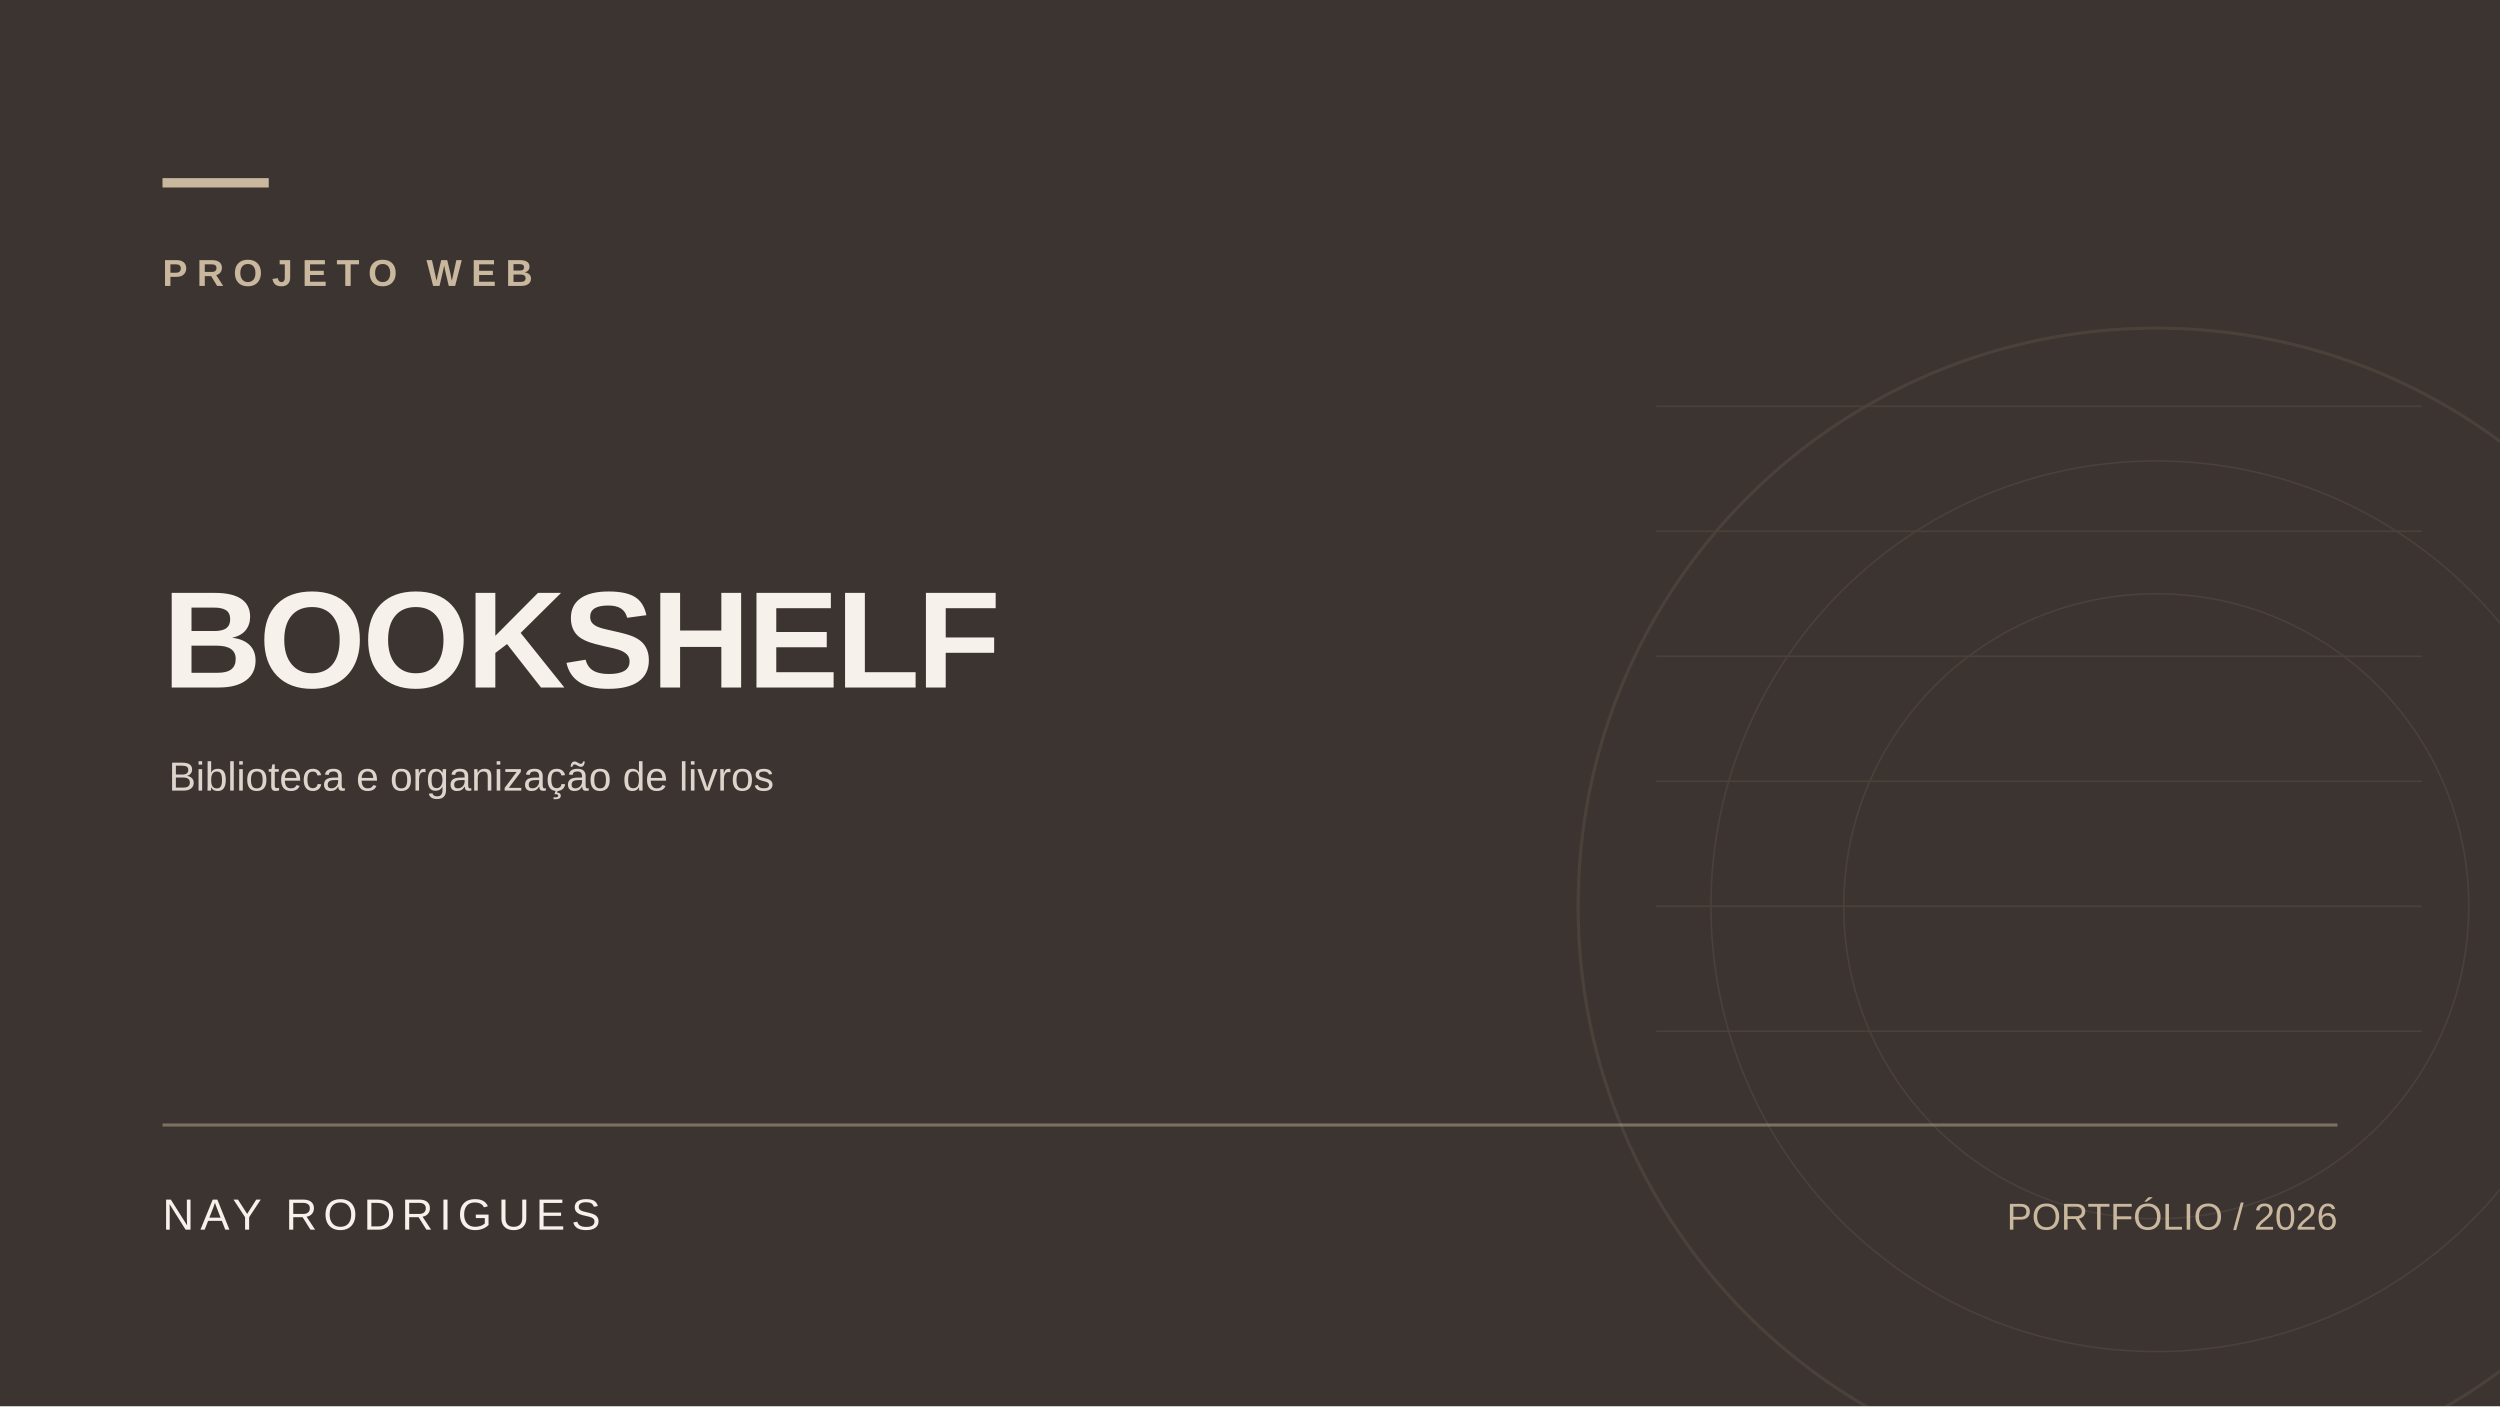
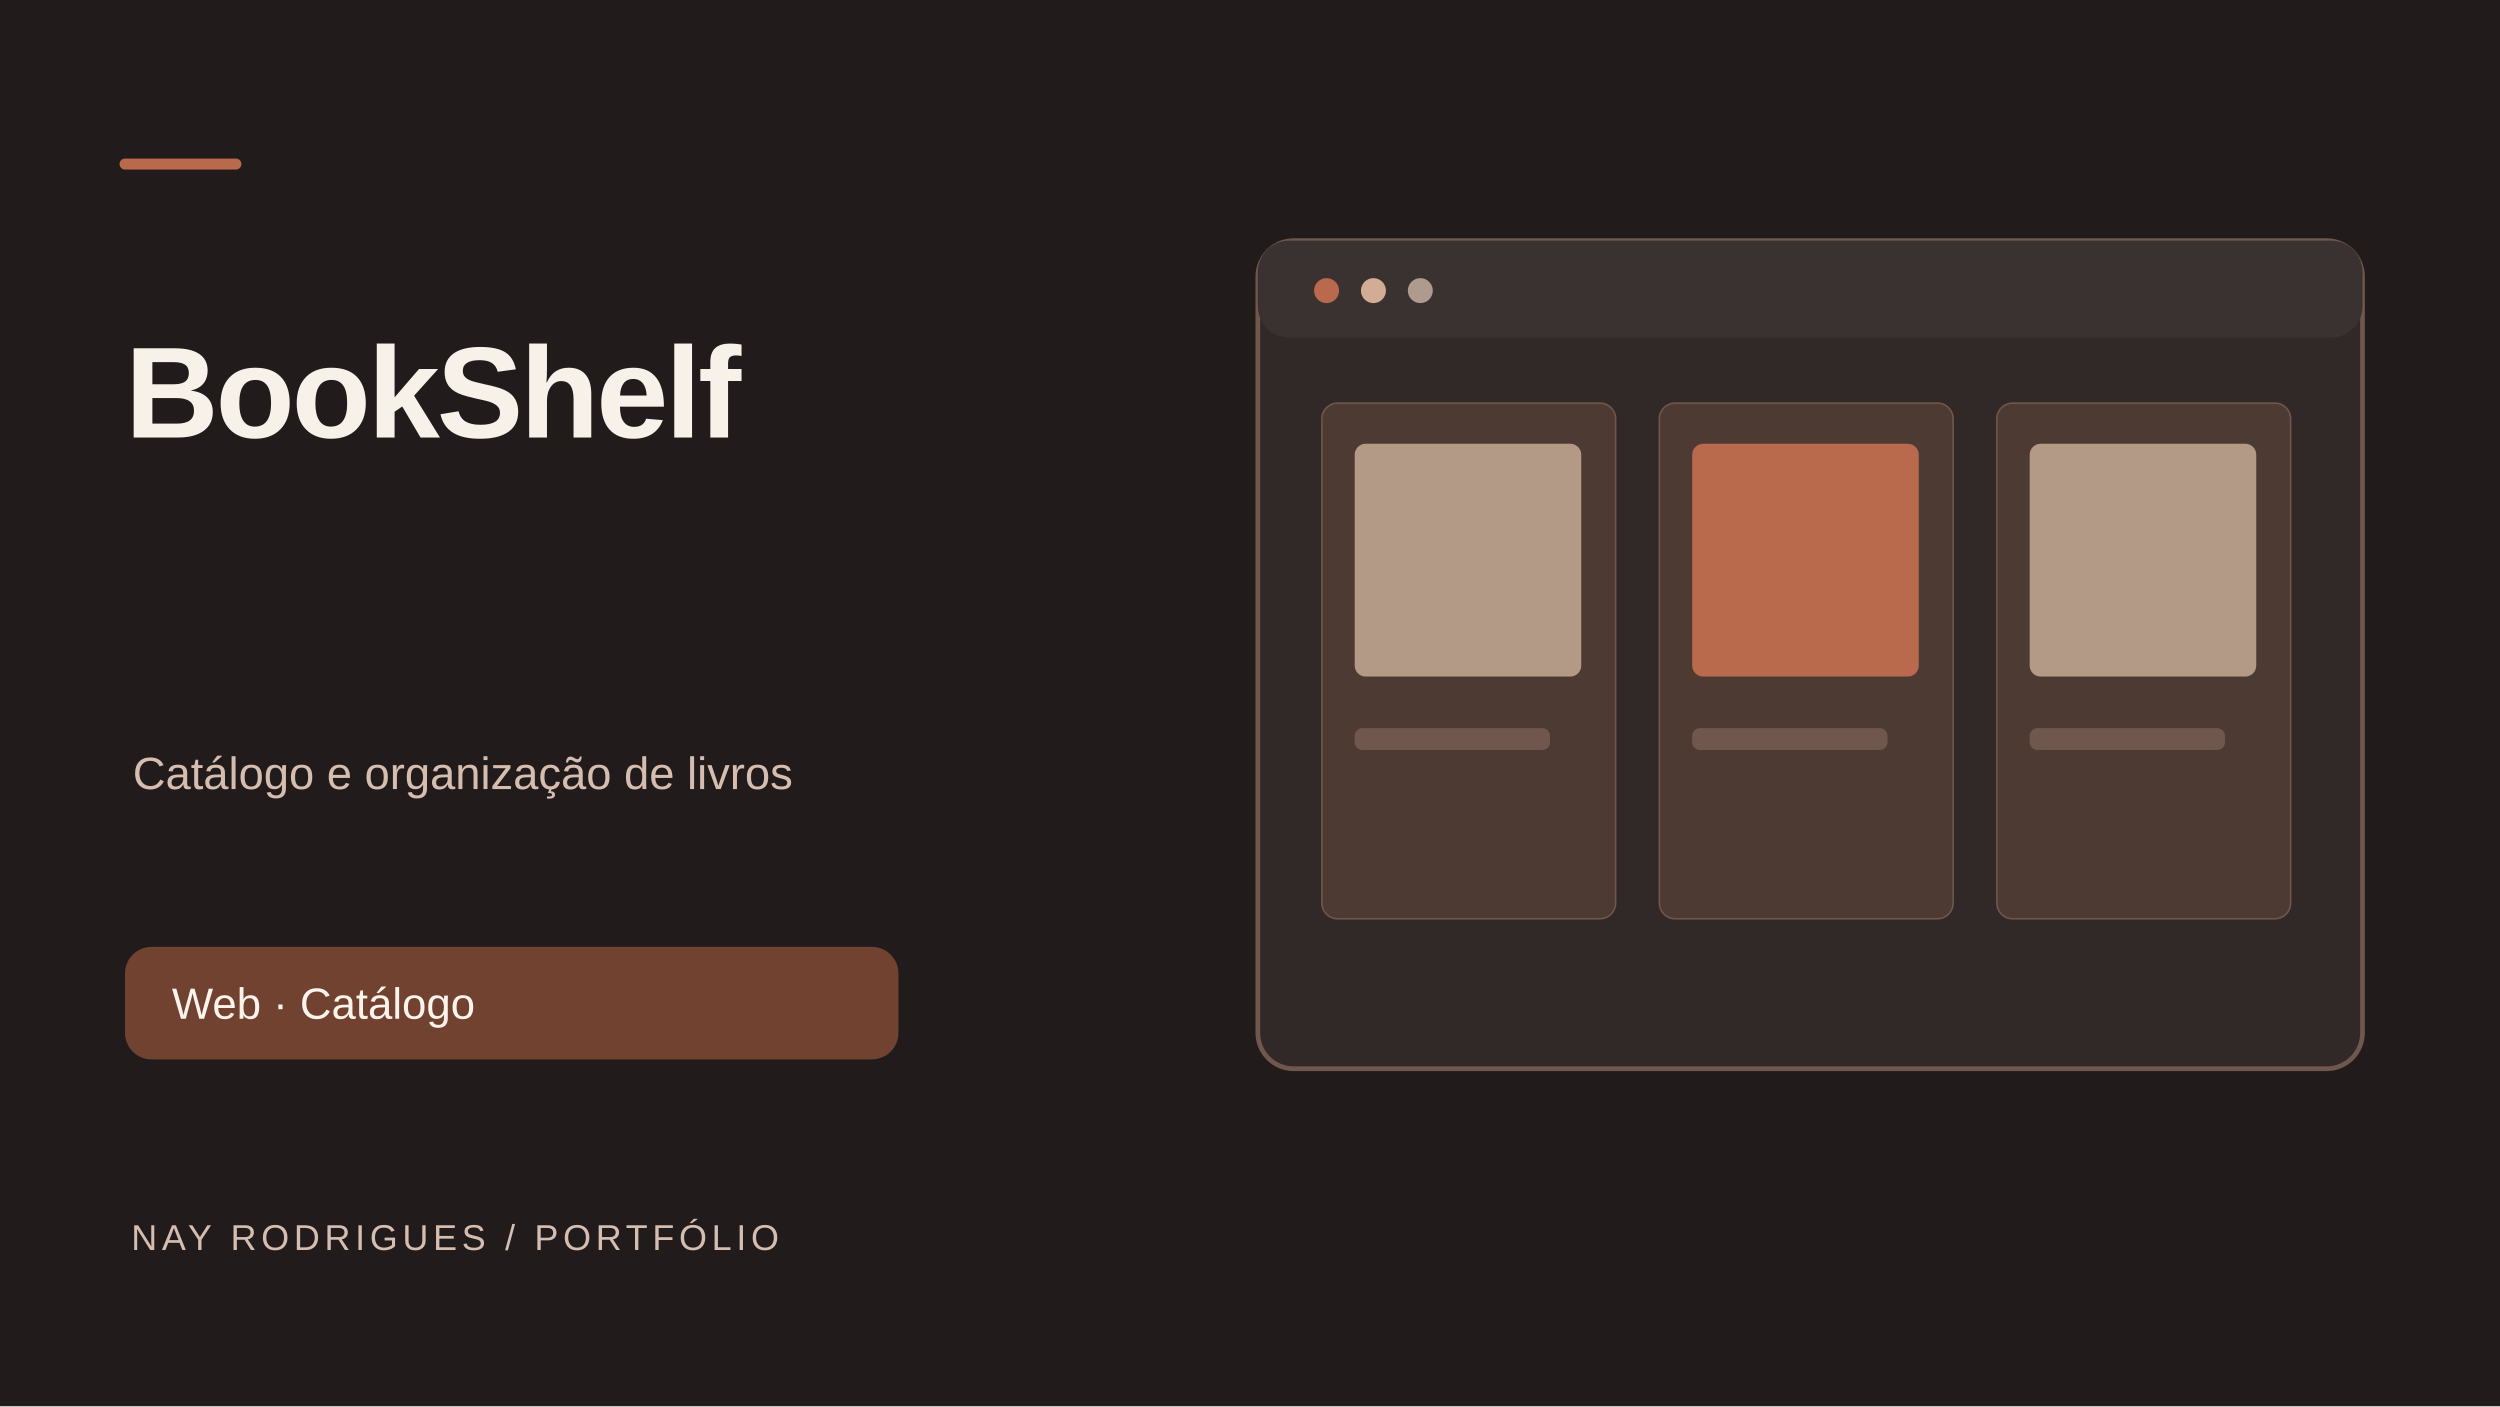
<svg xmlns="http://www.w3.org/2000/svg" width="1600" height="900" viewBox="0 0 1600 900">
-   <rect width="1600" height="900" fill="#3C3430" />
-   <g opacity=".1" stroke="#C9B79E" fill="none">
-     <circle cx="1380" cy="580" r="370" stroke-width="2" />
-     <circle cx="1380" cy="580" r="285" />
-     <circle cx="1380" cy="580" r="200" />
-     <path d="M1060 260 H1550 M1060 340 H1550 M1060 420 H1550 M1060 500 H1550 M1060 580 H1550 M1060 660 H1550" />
-   </g>
-   <rect x="104" y="114" width="68" height="6" fill="#C9B79E" />
-   <text x="104" y="183" fill="#C9B79E" font-family="Arial,Helvetica,sans-serif" font-size="24" font-weight="600" letter-spacing="6">PROJETO WEB</text>
-   <text x="104" y="440" fill="#F6F1EB" font-family="Arial,Helvetica,sans-serif" font-size="88" font-weight="700" letter-spacing="-2">BOOKSHELF</text>
-   <text x="108" y="506" fill="#DDD4CC" font-family="Arial,Helvetica,sans-serif" font-size="26">Biblioteca e organização de livros</text>
-   <path d="M104 720 H1496" stroke="#C9B79E" stroke-width="2" opacity=".45" />
-   <text x="104" y="787" fill="#F6F1EB" font-family="Arial,Helvetica,sans-serif" font-size="28" letter-spacing="4">NAY RODRIGUES</text>
-   <text x="1496" y="787" text-anchor="end" fill="#C9B79E" font-family="Arial,Helvetica,sans-serif" font-size="24">PORTFÓLIO / 2026</text>
+   <rect width="1600" height="900" fill="#211C1B" />
+   <path d="M80 105 H151" stroke="#B9694C" stroke-width="7" stroke-linecap="round" />
+   <text x="80" y="280" font-family="Arial,sans-serif" font-size="83" font-weight="700" letter-spacing="-2" fill="#F7F1EA">BookShelf</text>
+   <text x="85" y="505" font-family="Arial,sans-serif" font-size="29" fill="#D5BDB0">Catálogo e organização de livros</text>
+   <rect x="80" y="606" width="495" height="72" rx="17" fill="#724231" />
+   <text x="110" y="652" font-family="Arial,sans-serif" font-size="28" fill="#FFF4EB">Web · Catálogo</text>
+   <text x="84" y="800" font-size="23" letter-spacing="3" font-family="Arial,sans-serif" fill="#D5BDB0">NAY RODRIGUES / PORTFÓLIO</text>
+   <rect x="805" y="154" width="707" height="530" rx="23" fill="#302927" stroke="#70574E" stroke-width="3" />
+   <rect x="805" y="154" width="707" height="62" rx="20" fill="#3A3230" />
+   <circle cx="849" cy="186" r="8" fill="#B9694C" />
+   <circle cx="879" cy="186" r="8" fill="#D3AC95" />
+   <circle cx="909" cy="186" r="8" fill="#AE9B8D" />
+   <rect x="846" y="258" width="188" height="330" rx="10" fill="#4D3A33" stroke="#70574E" />
+   <rect x="867" y="284" width="145" height="149" rx="7" fill="#B29A87" />
+   <rect x="867" y="466" width="125" height="14" rx="5" fill="#70574E" />
+   <rect x="1062" y="258" width="188" height="330" rx="10" fill="#4D3A33" stroke="#70574E" />
+   <rect x="1083" y="284" width="145" height="149" rx="7" fill="#B9694C" />
+   <rect x="1083" y="466" width="125" height="14" rx="5" fill="#70574E" />
+   <rect x="1278" y="258" width="188" height="330" rx="10" fill="#4D3A33" stroke="#70574E" />
+   <rect x="1299" y="284" width="145" height="149" rx="7" fill="#B29A87" />
+   <rect x="1299" y="466" width="125" height="14" rx="5" fill="#70574E" />
</svg>
